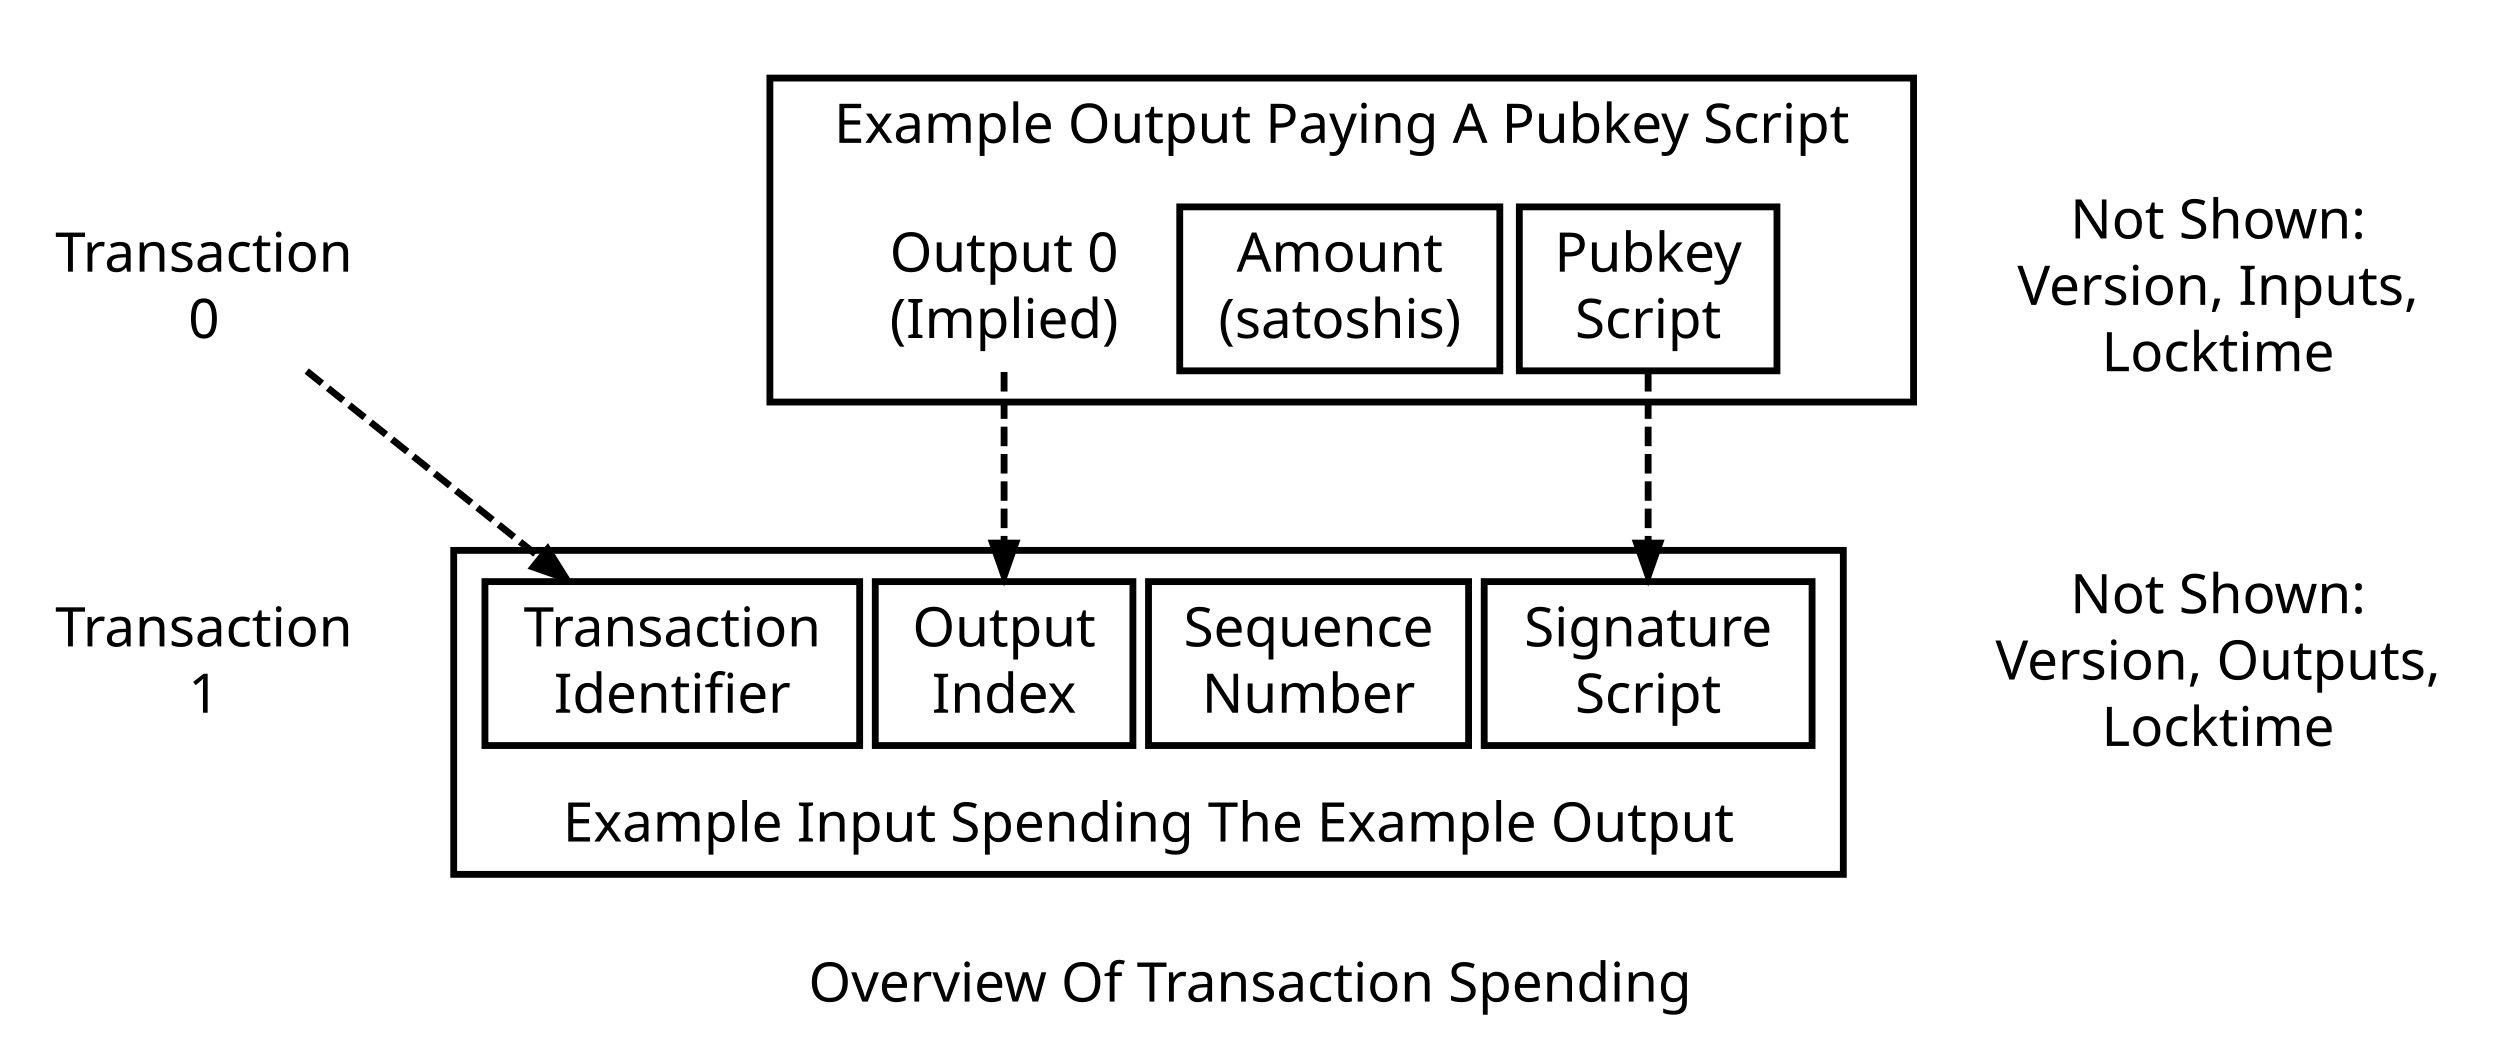
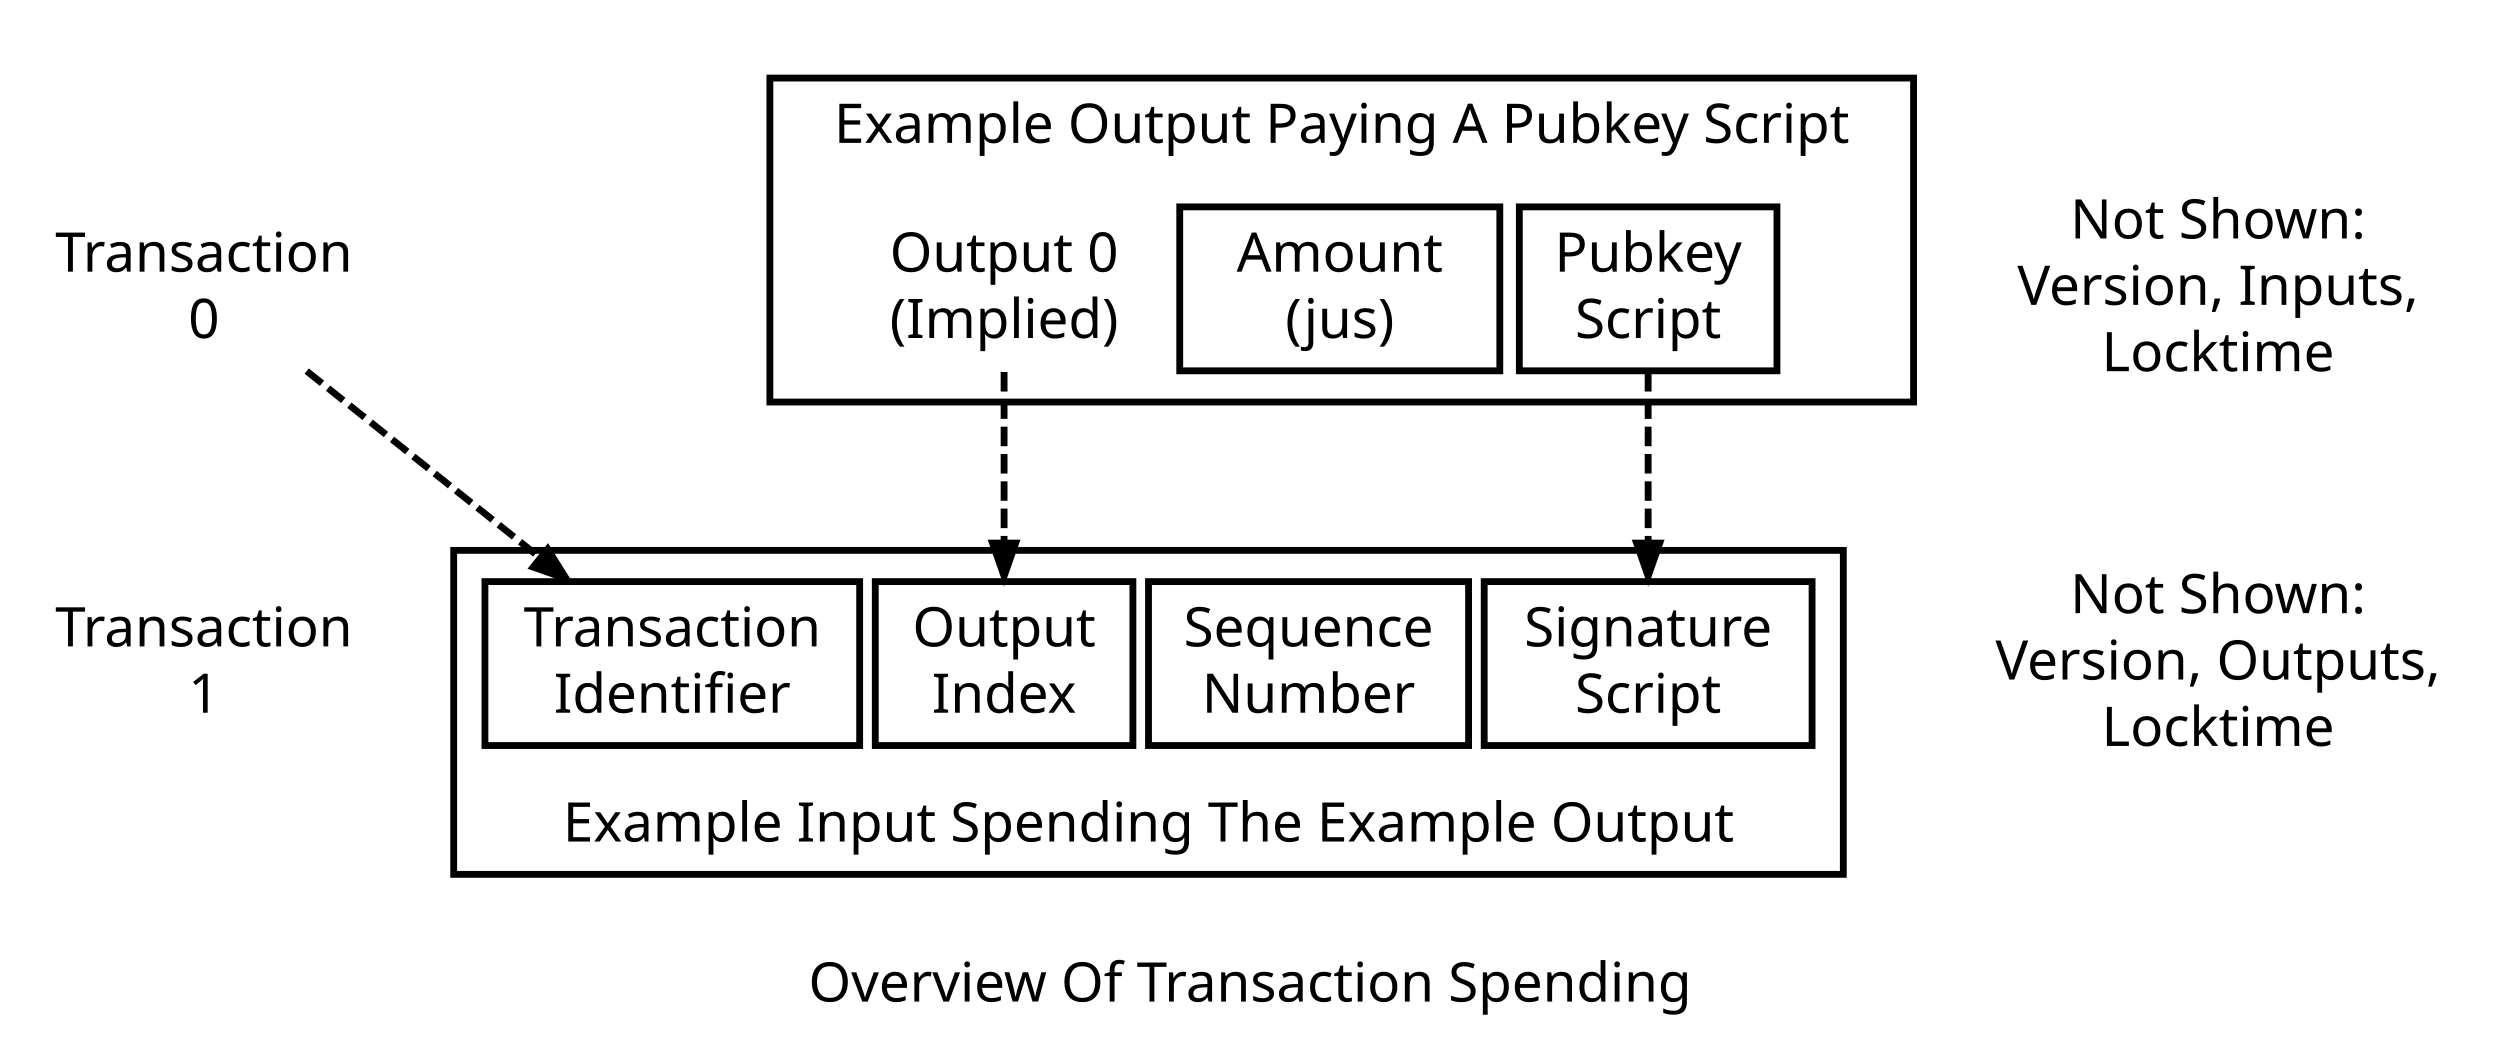
<svg xmlns="http://www.w3.org/2000/svg" width="450pt" height="189pt" viewBox="0.00 0.00 450.00 189.14">
  <g id="graph1" class="graph" transform="scale(0.703125 0.703125) rotate(0) translate(4 265)">
    <polygon fill="white" stroke="white" points="-4,5 -4,-265 637,-265 637,5 -4,5" />
    <text text-anchor="middle" x="316" y="-8.4" font-family="Sans" font-size="14.00">Overview Of Transaction Spending</text>
    <g id="graph2" class="cluster">
      <polygon fill="none" stroke="black" stroke-width="0" points="185,-154 185,-253 494,-253 494,-154 185,-154" />
    </g>
    <g id="graph3" class="cluster">
      <polygon fill="none" stroke="black" stroke-width="1.75" points="193,-162 193,-245 486,-245 486,-162 193,-162" />
      <text text-anchor="middle" x="339.5" y="-228.4" font-family="Sans" font-size="14.00">Example Output Paying A Pubkey Script</text>
    </g>
    <g id="graph4" class="cluster">
      <polygon fill="none" stroke="black" stroke-width="0" points="104,-33 104,-132 476,-132 476,-33 104,-33" />
    </g>
    <g id="graph5" class="cluster">
      <polygon fill="none" stroke="black" stroke-width="1.75" points="112,-41 112,-124 468,-124 468,-41 112,-41" />
      <text text-anchor="middle" x="290" y="-49.4" font-family="Sans" font-size="14.00">Example Input Spending The Example Output</text>
    </g>
    <g id="node1" class="node">
      <text text-anchor="middle" x="48" y="-99.4" font-family="Sans" font-size="14.00">Transaction</text>
      <text text-anchor="middle" x="48" y="-82.4" font-family="Sans" font-size="14.00">1</text>
    </g>
    <g id="node2" class="node">
      <text text-anchor="middle" x="48" y="-195.4" font-family="Sans" font-size="14.00">Transaction</text>
      <text text-anchor="middle" x="48" y="-178.4" font-family="Sans" font-size="14.00">0</text>
    </g>
    <g id="node17" class="node">
      <polygon fill="none" stroke="black" stroke-width="1.75" points="216,-116 120,-116 120,-74 216,-74 216,-116" />
      <text text-anchor="middle" x="168" y="-99.4" font-family="Sans" font-size="14.00">Transaction</text>
      <text text-anchor="middle" x="168" y="-82.4" font-family="Sans" font-size="14.00">Identifier</text>
    </g>
    <g id="edge14" class="edge">
      <path fill="none" stroke="black" stroke-width="1.75" stroke-dasharray="5,2" d="M74.335,-169.932C91.841,-155.927 115.002,-137.399 133.912,-122.271" />
      <polygon fill="black" stroke="black" points="136.105,-124.998 141.727,-116.018 131.732,-119.532 136.105,-124.998" />
    </g>
    <g id="node4" class="node">
      <text text-anchor="middle" x="564" y="-107.9" font-family="Sans" font-size="14.00">Not Shown:</text>
      <text text-anchor="middle" x="564" y="-90.9" font-family="Sans" font-size="14.00">Version, Outputs,</text>
      <text text-anchor="middle" x="564" y="-73.9" font-family="Sans" font-size="14.00">Locktime</text>
    </g>
    <g id="node5" class="node">
      <text text-anchor="middle" x="564" y="-203.9" font-family="Sans" font-size="14.00">Not Shown:</text>
      <text text-anchor="middle" x="564" y="-186.9" font-family="Sans" font-size="14.00">Version, Inputs,</text>
      <text text-anchor="middle" x="564" y="-169.9" font-family="Sans" font-size="14.00">Locktime</text>
    </g>
    <g id="node9" class="node">
      <polygon fill="none" stroke="black" stroke-width="1.75" points="451,-212 385,-212 385,-170 451,-170 451,-212" />
      <text text-anchor="middle" x="418" y="-195.4" font-family="Sans" font-size="14.00">Pubkey</text>
      <text text-anchor="middle" x="418" y="-178.4" font-family="Sans" font-size="14.00">Script</text>
    </g>
    <g id="node16" class="node">
      <polygon fill="none" stroke="black" stroke-width="1.75" points="460,-116 376,-116 376,-74 460,-74 460,-116" />
      <text text-anchor="middle" x="418" y="-99.4" font-family="Sans" font-size="14.00">Signature</text>
      <text text-anchor="middle" x="418" y="-82.4" font-family="Sans" font-size="14.00">Script</text>
    </g>
    <g id="edge10" class="edge">
      <path fill="none" stroke="black" stroke-width="1.75" stroke-dasharray="5,2" d="M418,-169.694C418,-157.017 418,-140.697 418,-126.547" />
      <polygon fill="black" stroke="black" points="421.5,-126.246 418,-116.246 414.5,-126.246 421.5,-126.246" />
    </g>
    <g id="node10" class="node">
      <polygon fill="none" stroke="black" stroke-width="1.75" points="380,-212 298,-212 298,-170 380,-170 380,-212" />
      <text text-anchor="middle" x="339" y="-195.4" font-family="Sans" font-size="14.00">Amount</text>
-       <text text-anchor="middle" x="339" y="-178.4" font-family="Sans" font-size="14.00">(satoshis)</text>
+       <text text-anchor="middle" x="339" y="-178.4" font-family="Sans" font-size="14.00">(jus)</text>
    </g>
    <g id="node11" class="node">
      <text text-anchor="middle" x="253" y="-195.4" font-family="Sans" font-size="14.00">Output 0</text>
      <text text-anchor="middle" x="253" y="-178.4" font-family="Sans" font-size="14.00">(Implied)</text>
    </g>
    <g id="node14" class="node">
      <polygon fill="none" stroke="black" stroke-width="1.75" points="286,-116 220,-116 220,-74 286,-74 286,-116" />
      <text text-anchor="middle" x="253" y="-99.4" font-family="Sans" font-size="14.00">Output</text>
      <text text-anchor="middle" x="253" y="-82.4" font-family="Sans" font-size="14.00">Index</text>
    </g>
    <g id="edge12" class="edge">
      <path fill="none" stroke="black" stroke-width="1.75" stroke-dasharray="5,2" d="M253,-169.694C253,-157.017 253,-140.697 253,-126.547" />
      <polygon fill="black" stroke="black" points="256.5,-126.246 253,-116.246 249.5,-126.246 256.5,-126.246" />
    </g>
    <g id="node15" class="node">
      <polygon fill="none" stroke="black" stroke-width="1.75" points="372,-116 290,-116 290,-74 372,-74 372,-116" />
      <text text-anchor="middle" x="331" y="-99.4" font-family="Sans" font-size="14.00">Sequence</text>
      <text text-anchor="middle" x="331" y="-82.4" font-family="Sans" font-size="14.00">Number</text>
    </g>
  </g>
</svg>
